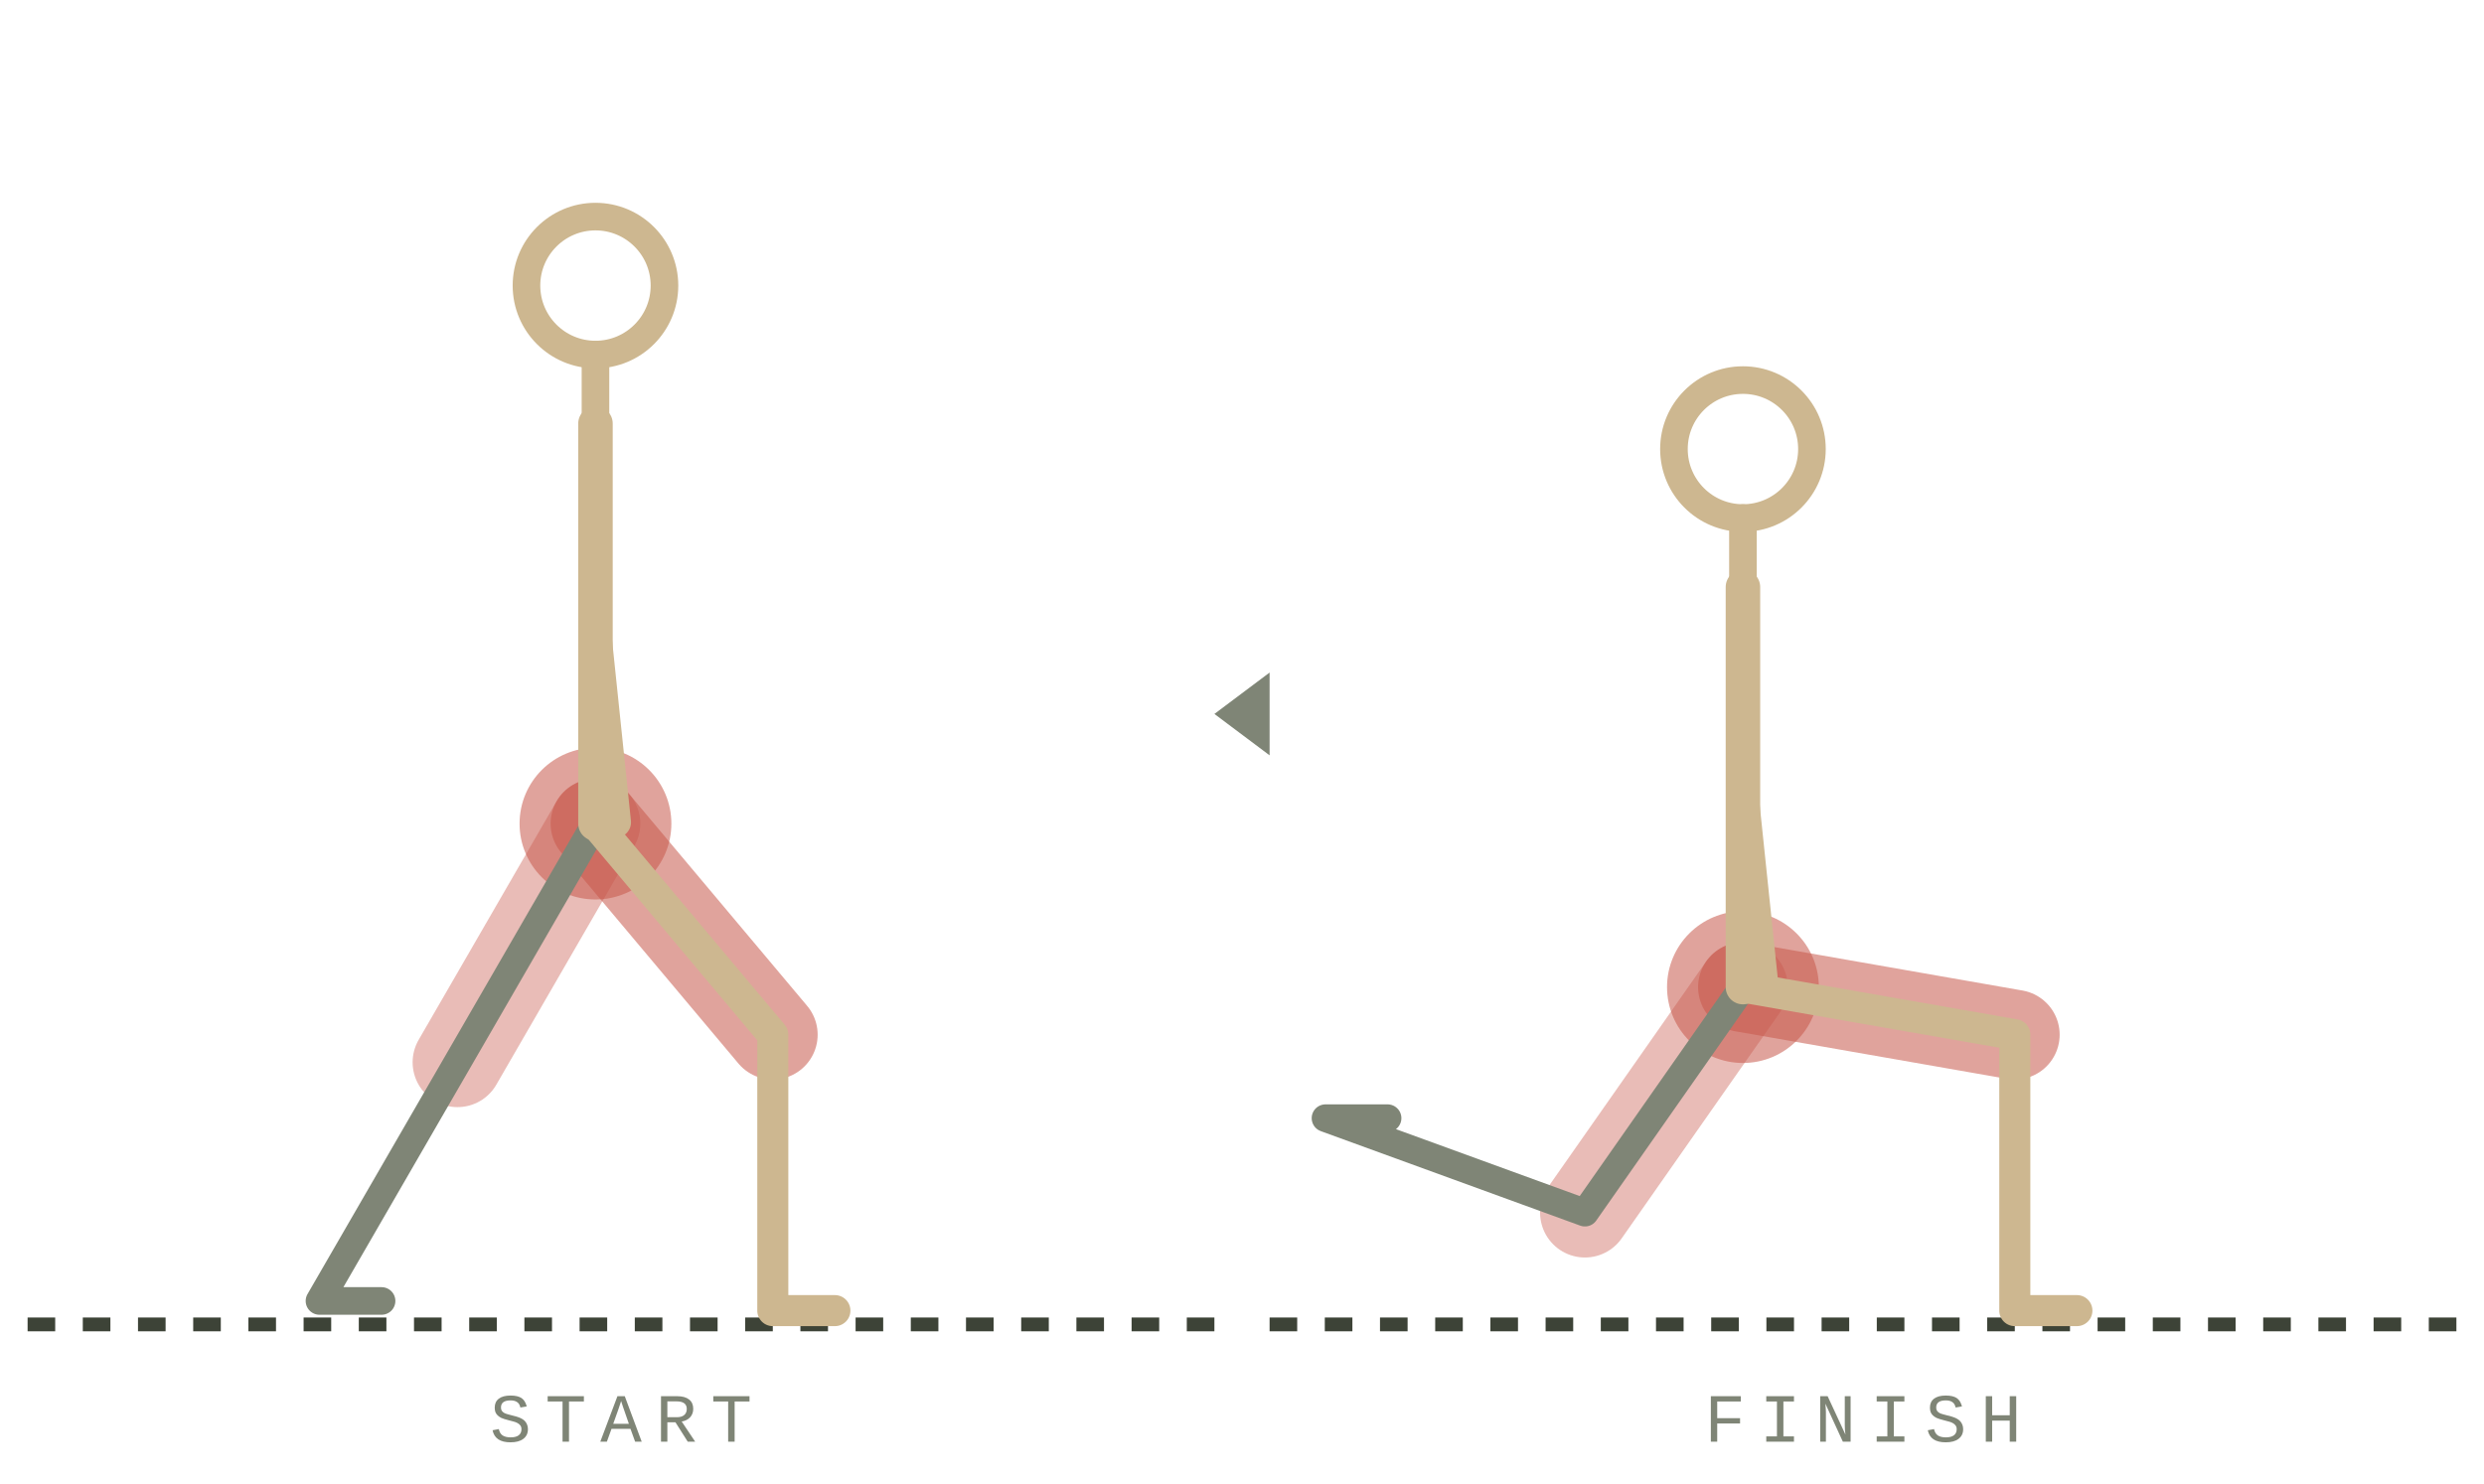
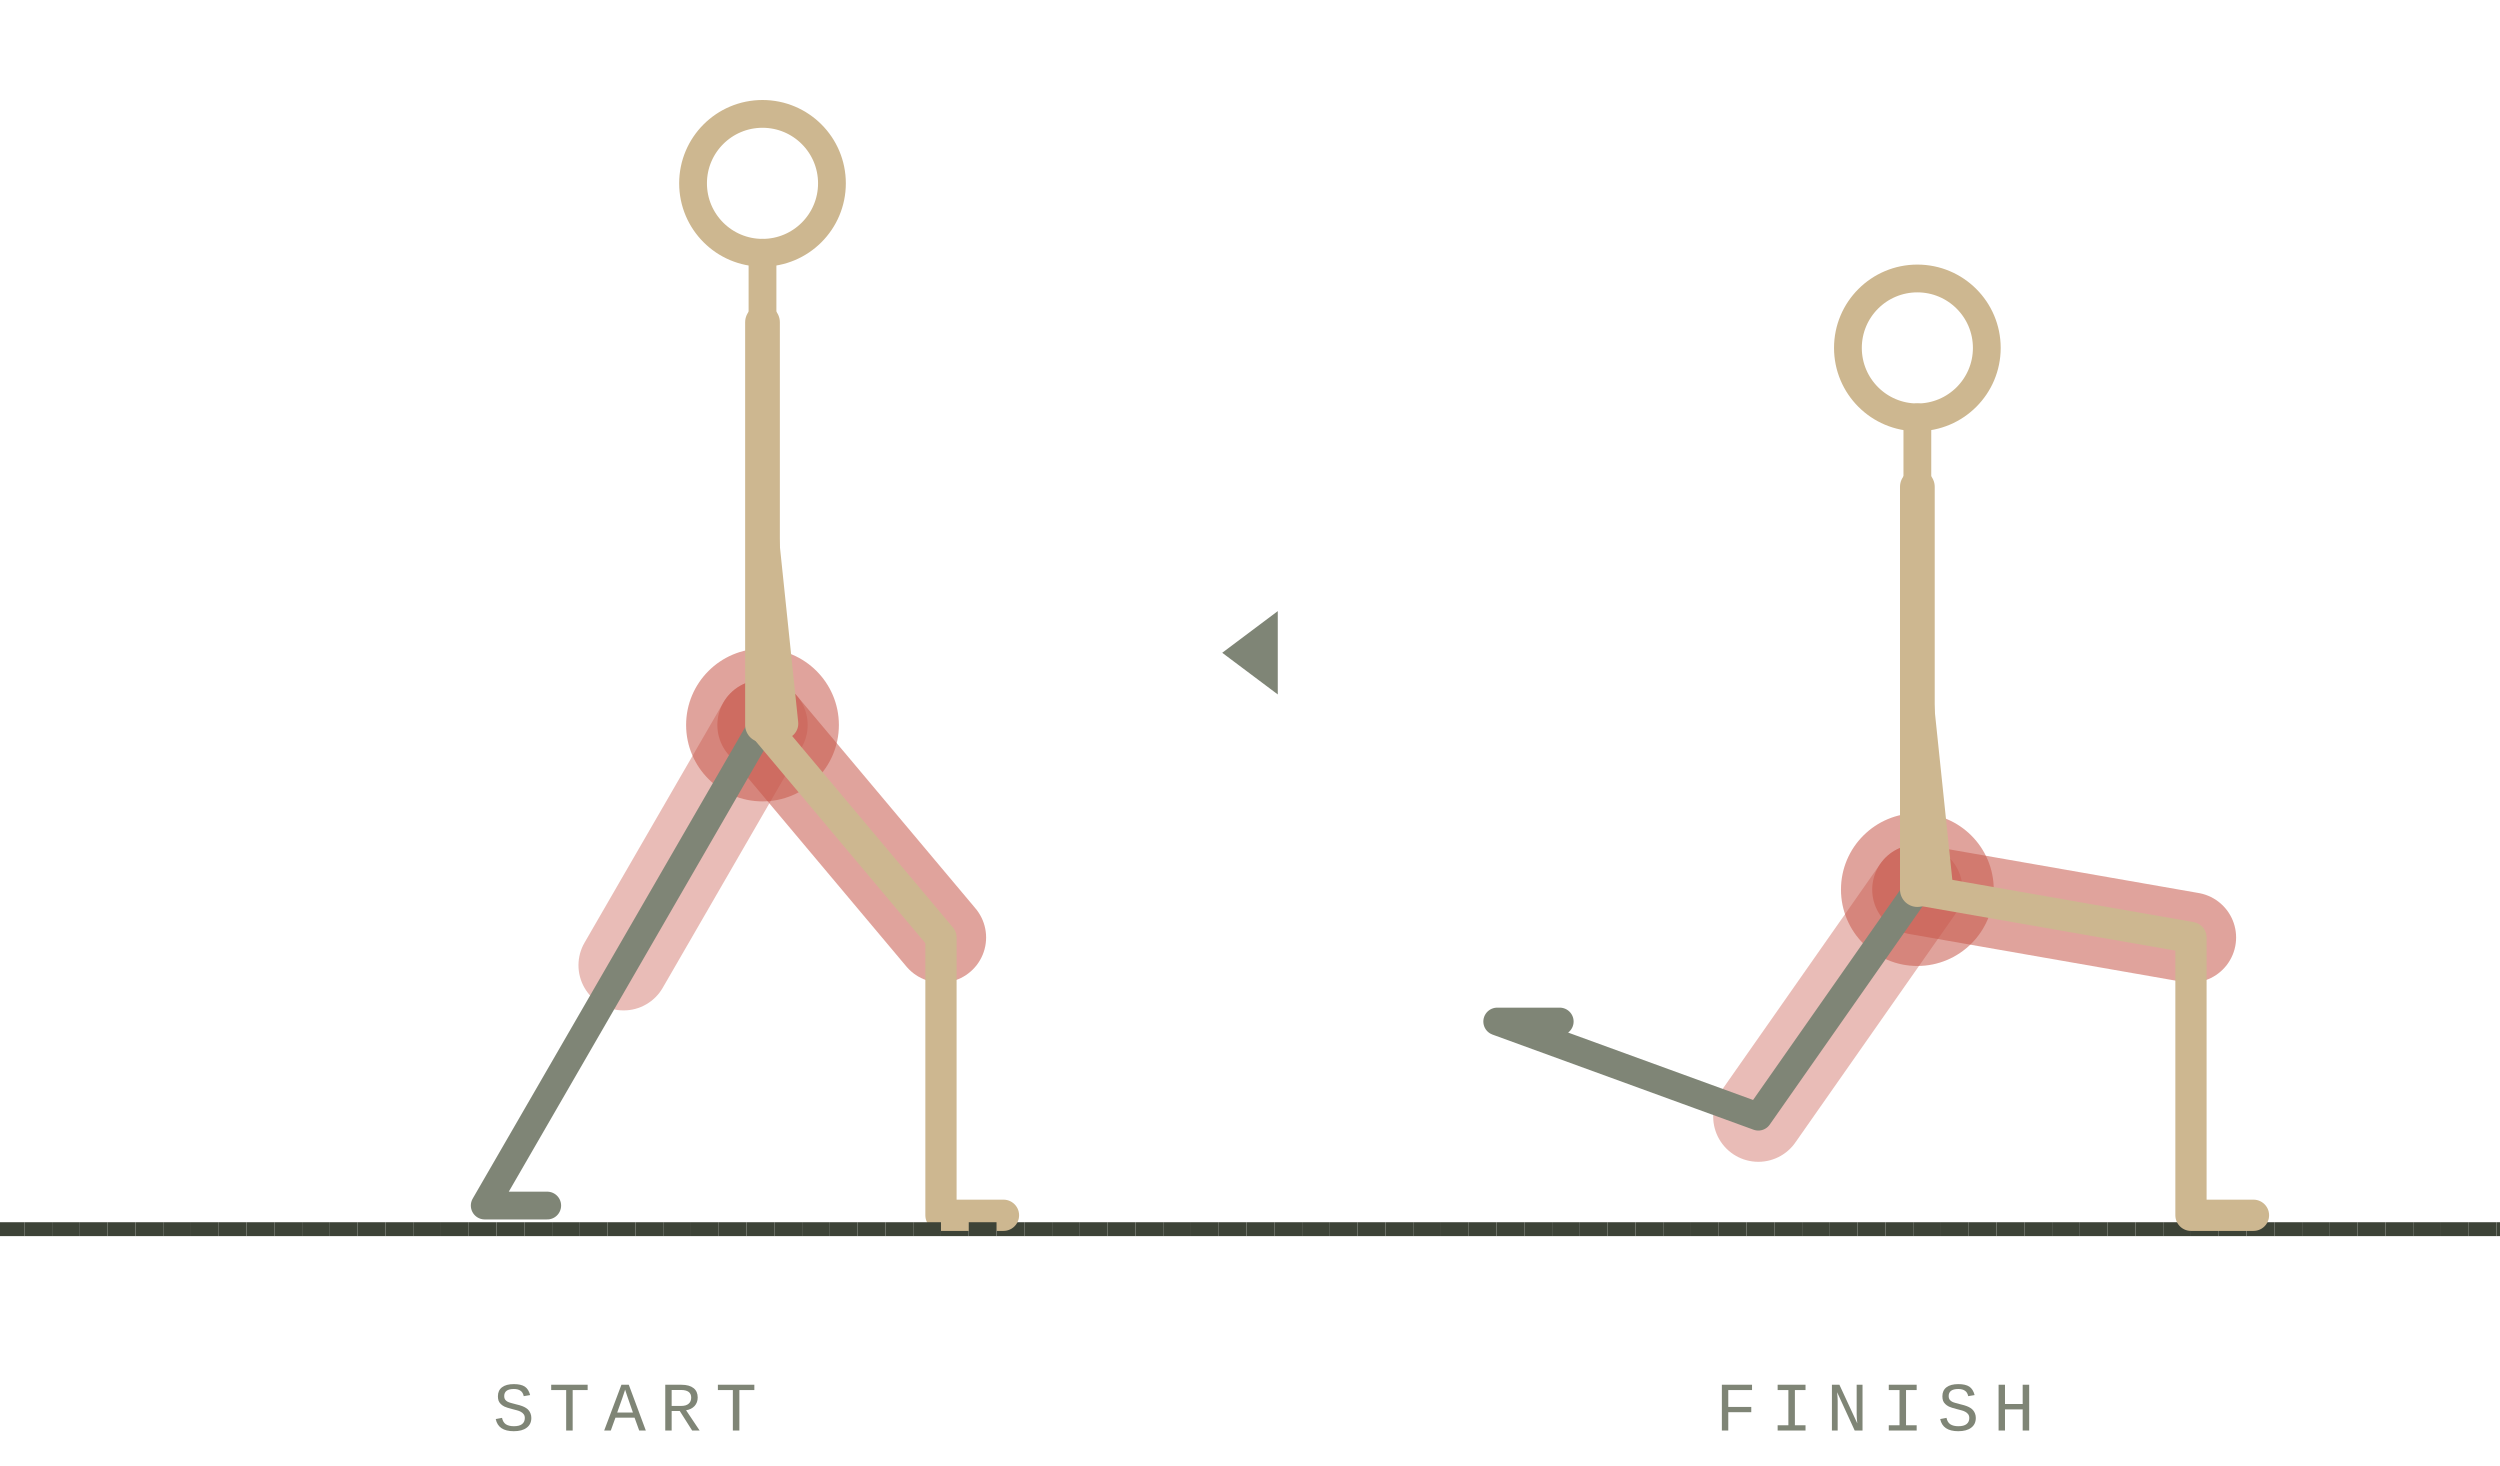
- <svg xmlns="http://www.w3.org/2000/svg" viewBox="0 0 360 215" role="img" aria-label="splitsquat start and finish positions">
+ <svg xmlns="http://www.w3.org/2000/svg" viewBox="0 15 360 211" role="img" aria-label="splitsquat start and finish positions">
  <g>
-     <line x1="4" y1="192" x2="176" y2="192" stroke="#3d4337" stroke-width="2" stroke-dasharray="4 4" />
-     <polyline points="86.3,119.4 112.0,150.0" fill="none" stroke="#c7584a" stroke-width="13" stroke-linecap="round" stroke-linejoin="round" opacity="0.55" />
-     <polyline points="86.3,119.4 66.3,154.0" fill="none" stroke="#c7584a" stroke-width="13" stroke-linecap="round" stroke-linejoin="round" opacity="0.4" />
-     <circle cx="86.3" cy="119.4" r="11" fill="#c7584a" opacity="0.55" />
-     <polyline points="86.3,119.4 66.3,154.0 46.3,188.6 55.3,188.6" fill="none" stroke="#7f8576" stroke-width="4" stroke-linecap="round" stroke-linejoin="round" opacity="1" />
-     <polyline points="86.3,119.4 86.3,61.4" fill="none" stroke="#cdb790" stroke-width="5" stroke-linecap="round" stroke-linejoin="round" opacity="1" />
-     <polyline points="86.3,61.4 86.3,51.4" fill="none" stroke="#cdb790" stroke-width="4" stroke-linecap="round" stroke-linejoin="round" opacity="1" />
-     <circle cx="86.3" cy="41.4" r="10.0" fill="none" stroke="#cdb790" stroke-width="4" />
-     <polyline points="86.3,119.4 112.0,150.0 112.0,190.0 121.0,190.0" fill="none" stroke="#cdb790" stroke-width="4.5" stroke-linecap="round" stroke-linejoin="round" opacity="1" />
-     <polyline points="86.3,61.4 86.3,91.4 89.2,119.2" fill="none" stroke="#cdb790" stroke-width="4.5" stroke-linecap="round" stroke-linejoin="round" opacity="1" />
-     <text x="90" y="209" text-anchor="middle" font-family="Consolas,'Courier New',monospace" font-size="10" letter-spacing="2" fill="#7f8576">START</text>
+     <g transform="translate(23.5 0.0) scale(1.0)">
+       <line x1="-400" y1="192" x2="580" y2="192" stroke="#3d4337" stroke-width="2" stroke-dasharray="4 4" />
+       <polyline points="86.3,119.4 112.0,150.0" fill="none" stroke="#c7584a" stroke-width="13" stroke-linecap="round" stroke-linejoin="round" opacity="0.55" />
+       <polyline points="86.3,119.4 66.3,154.0" fill="none" stroke="#c7584a" stroke-width="13" stroke-linecap="round" stroke-linejoin="round" opacity="0.4" />
+       <circle cx="86.3" cy="119.4" r="11" fill="#c7584a" opacity="0.55" />
+       <polyline points="86.3,119.4 66.3,154.0 46.3,188.6 55.3,188.6" fill="none" stroke="#7f8576" stroke-width="4" stroke-linecap="round" stroke-linejoin="round" opacity="1" />
+       <polyline points="86.3,119.4 86.3,61.4" fill="none" stroke="#cdb790" stroke-width="5" stroke-linecap="round" stroke-linejoin="round" opacity="1" />
+       <polyline points="86.3,61.4 86.3,51.4" fill="none" stroke="#cdb790" stroke-width="4" stroke-linecap="round" stroke-linejoin="round" opacity="1" />
+       <circle cx="86.3" cy="41.4" r="10.0" fill="none" stroke="#cdb790" stroke-width="4" />
+       <polyline points="86.3,119.4 112.0,150.0 112.0,190.0 121.0,190.0" fill="none" stroke="#cdb790" stroke-width="4.5" stroke-linecap="round" stroke-linejoin="round" opacity="1" />
+       <polyline points="86.3,61.4 86.3,91.4 89.2,119.2" fill="none" stroke="#cdb790" stroke-width="4.5" stroke-linecap="round" stroke-linejoin="round" opacity="1" />
+     </g>
+     <text x="90" y="221" text-anchor="middle" font-family="Consolas,'Courier New',monospace" font-size="10" letter-spacing="2" fill="#7f8576">START</text>
  </g>
  <g transform="translate(180,0)">
-     <line x1="4" y1="192" x2="176" y2="192" stroke="#3d4337" stroke-width="2" stroke-dasharray="4 4" />
-     <polyline points="72.6,143.1 112.0,150.0" fill="none" stroke="#c7584a" stroke-width="13" stroke-linecap="round" stroke-linejoin="round" opacity="0.55" />
-     <polyline points="72.6,143.1 49.7,175.8" fill="none" stroke="#c7584a" stroke-width="13" stroke-linecap="round" stroke-linejoin="round" opacity="0.4" />
-     <circle cx="72.6" cy="143.1" r="11" fill="#c7584a" opacity="0.55" />
-     <polyline points="72.6,143.1 49.7,175.8 12.1,162.1 21.1,162.1" fill="none" stroke="#7f8576" stroke-width="4" stroke-linecap="round" stroke-linejoin="round" opacity="1" />
-     <polyline points="72.6,143.1 72.6,85.1" fill="none" stroke="#cdb790" stroke-width="5" stroke-linecap="round" stroke-linejoin="round" opacity="1" />
-     <polyline points="72.6,85.1 72.6,75.1" fill="none" stroke="#cdb790" stroke-width="4" stroke-linecap="round" stroke-linejoin="round" opacity="1" />
-     <circle cx="72.6" cy="65.1" r="10.0" fill="none" stroke="#cdb790" stroke-width="4" />
-     <polyline points="72.6,143.1 112.0,150.0 112.0,190.0 121.0,190.0" fill="none" stroke="#cdb790" stroke-width="4.5" stroke-linecap="round" stroke-linejoin="round" opacity="1" />
-     <polyline points="72.6,85.1 72.6,115.1 75.5,142.9" fill="none" stroke="#cdb790" stroke-width="4.5" stroke-linecap="round" stroke-linejoin="round" opacity="1" />
-     <text x="90" y="209" text-anchor="middle" font-family="Consolas,'Courier New',monospace" font-size="10" letter-spacing="2" fill="#7f8576">FINISH</text>
+     <g transform="translate(23.5 0.0) scale(1.0)">
+       <line x1="-400" y1="192" x2="580" y2="192" stroke="#3d4337" stroke-width="2" stroke-dasharray="4 4" />
+       <polyline points="72.6,143.1 112.0,150.0" fill="none" stroke="#c7584a" stroke-width="13" stroke-linecap="round" stroke-linejoin="round" opacity="0.55" />
+       <polyline points="72.6,143.1 49.7,175.8" fill="none" stroke="#c7584a" stroke-width="13" stroke-linecap="round" stroke-linejoin="round" opacity="0.4" />
+       <circle cx="72.6" cy="143.1" r="11" fill="#c7584a" opacity="0.55" />
+       <polyline points="72.6,143.1 49.7,175.8 12.1,162.1 21.1,162.1" fill="none" stroke="#7f8576" stroke-width="4" stroke-linecap="round" stroke-linejoin="round" opacity="1" />
+       <polyline points="72.6,143.1 72.6,85.1" fill="none" stroke="#cdb790" stroke-width="5" stroke-linecap="round" stroke-linejoin="round" opacity="1" />
+       <polyline points="72.6,85.1 72.6,75.1" fill="none" stroke="#cdb790" stroke-width="4" stroke-linecap="round" stroke-linejoin="round" opacity="1" />
+       <circle cx="72.6" cy="65.1" r="10.0" fill="none" stroke="#cdb790" stroke-width="4" />
+       <polyline points="72.6,143.1 112.0,150.0 112.0,190.0 121.0,190.0" fill="none" stroke="#cdb790" stroke-width="4.5" stroke-linecap="round" stroke-linejoin="round" opacity="1" />
+       <polyline points="72.6,85.1 72.6,115.1 75.5,142.9" fill="none" stroke="#cdb790" stroke-width="4.5" stroke-linecap="round" stroke-linejoin="round" opacity="1" />
+     </g>
+     <text x="90" y="221" text-anchor="middle" font-family="Consolas,'Courier New',monospace" font-size="10" letter-spacing="2" fill="#7f8576">FINISH</text>
  </g>
-   <path d="M171 103.5 l8 -6 v12 z" fill="#7f8576" transform="translate(5,0)" />
+   <path d="M176 109 l8 -6 v12 z" fill="#7f8576" />
</svg>
